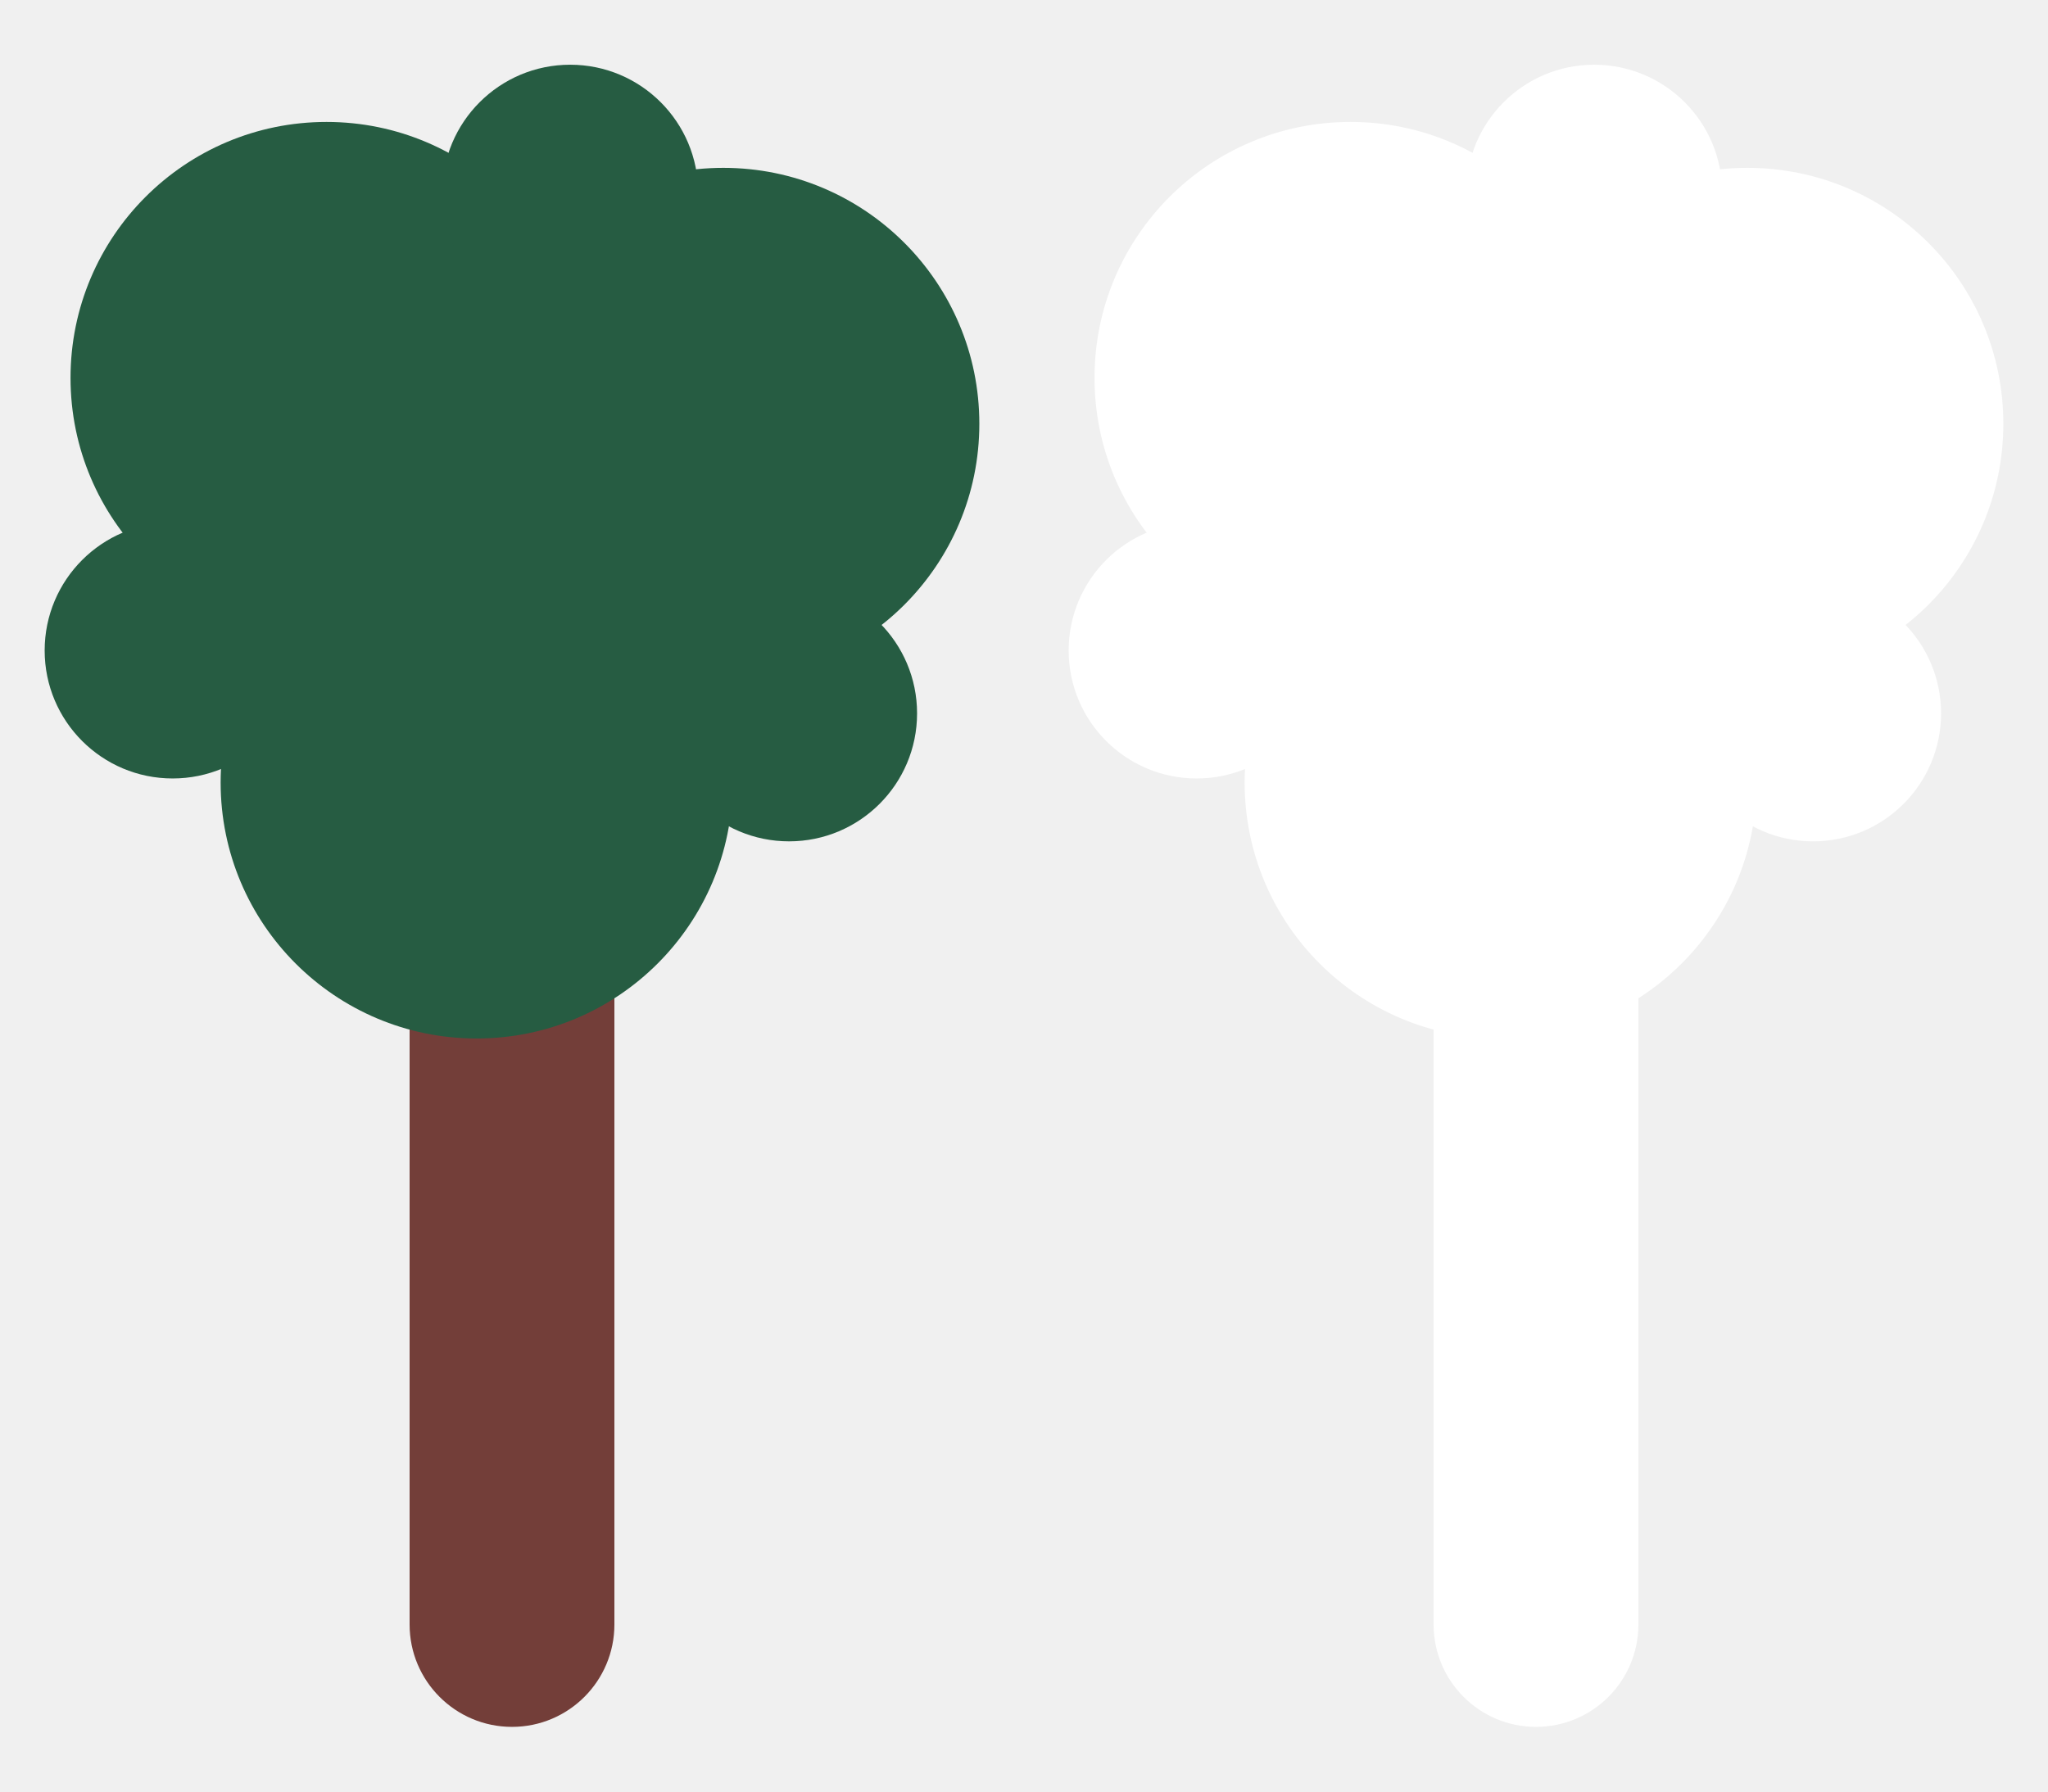
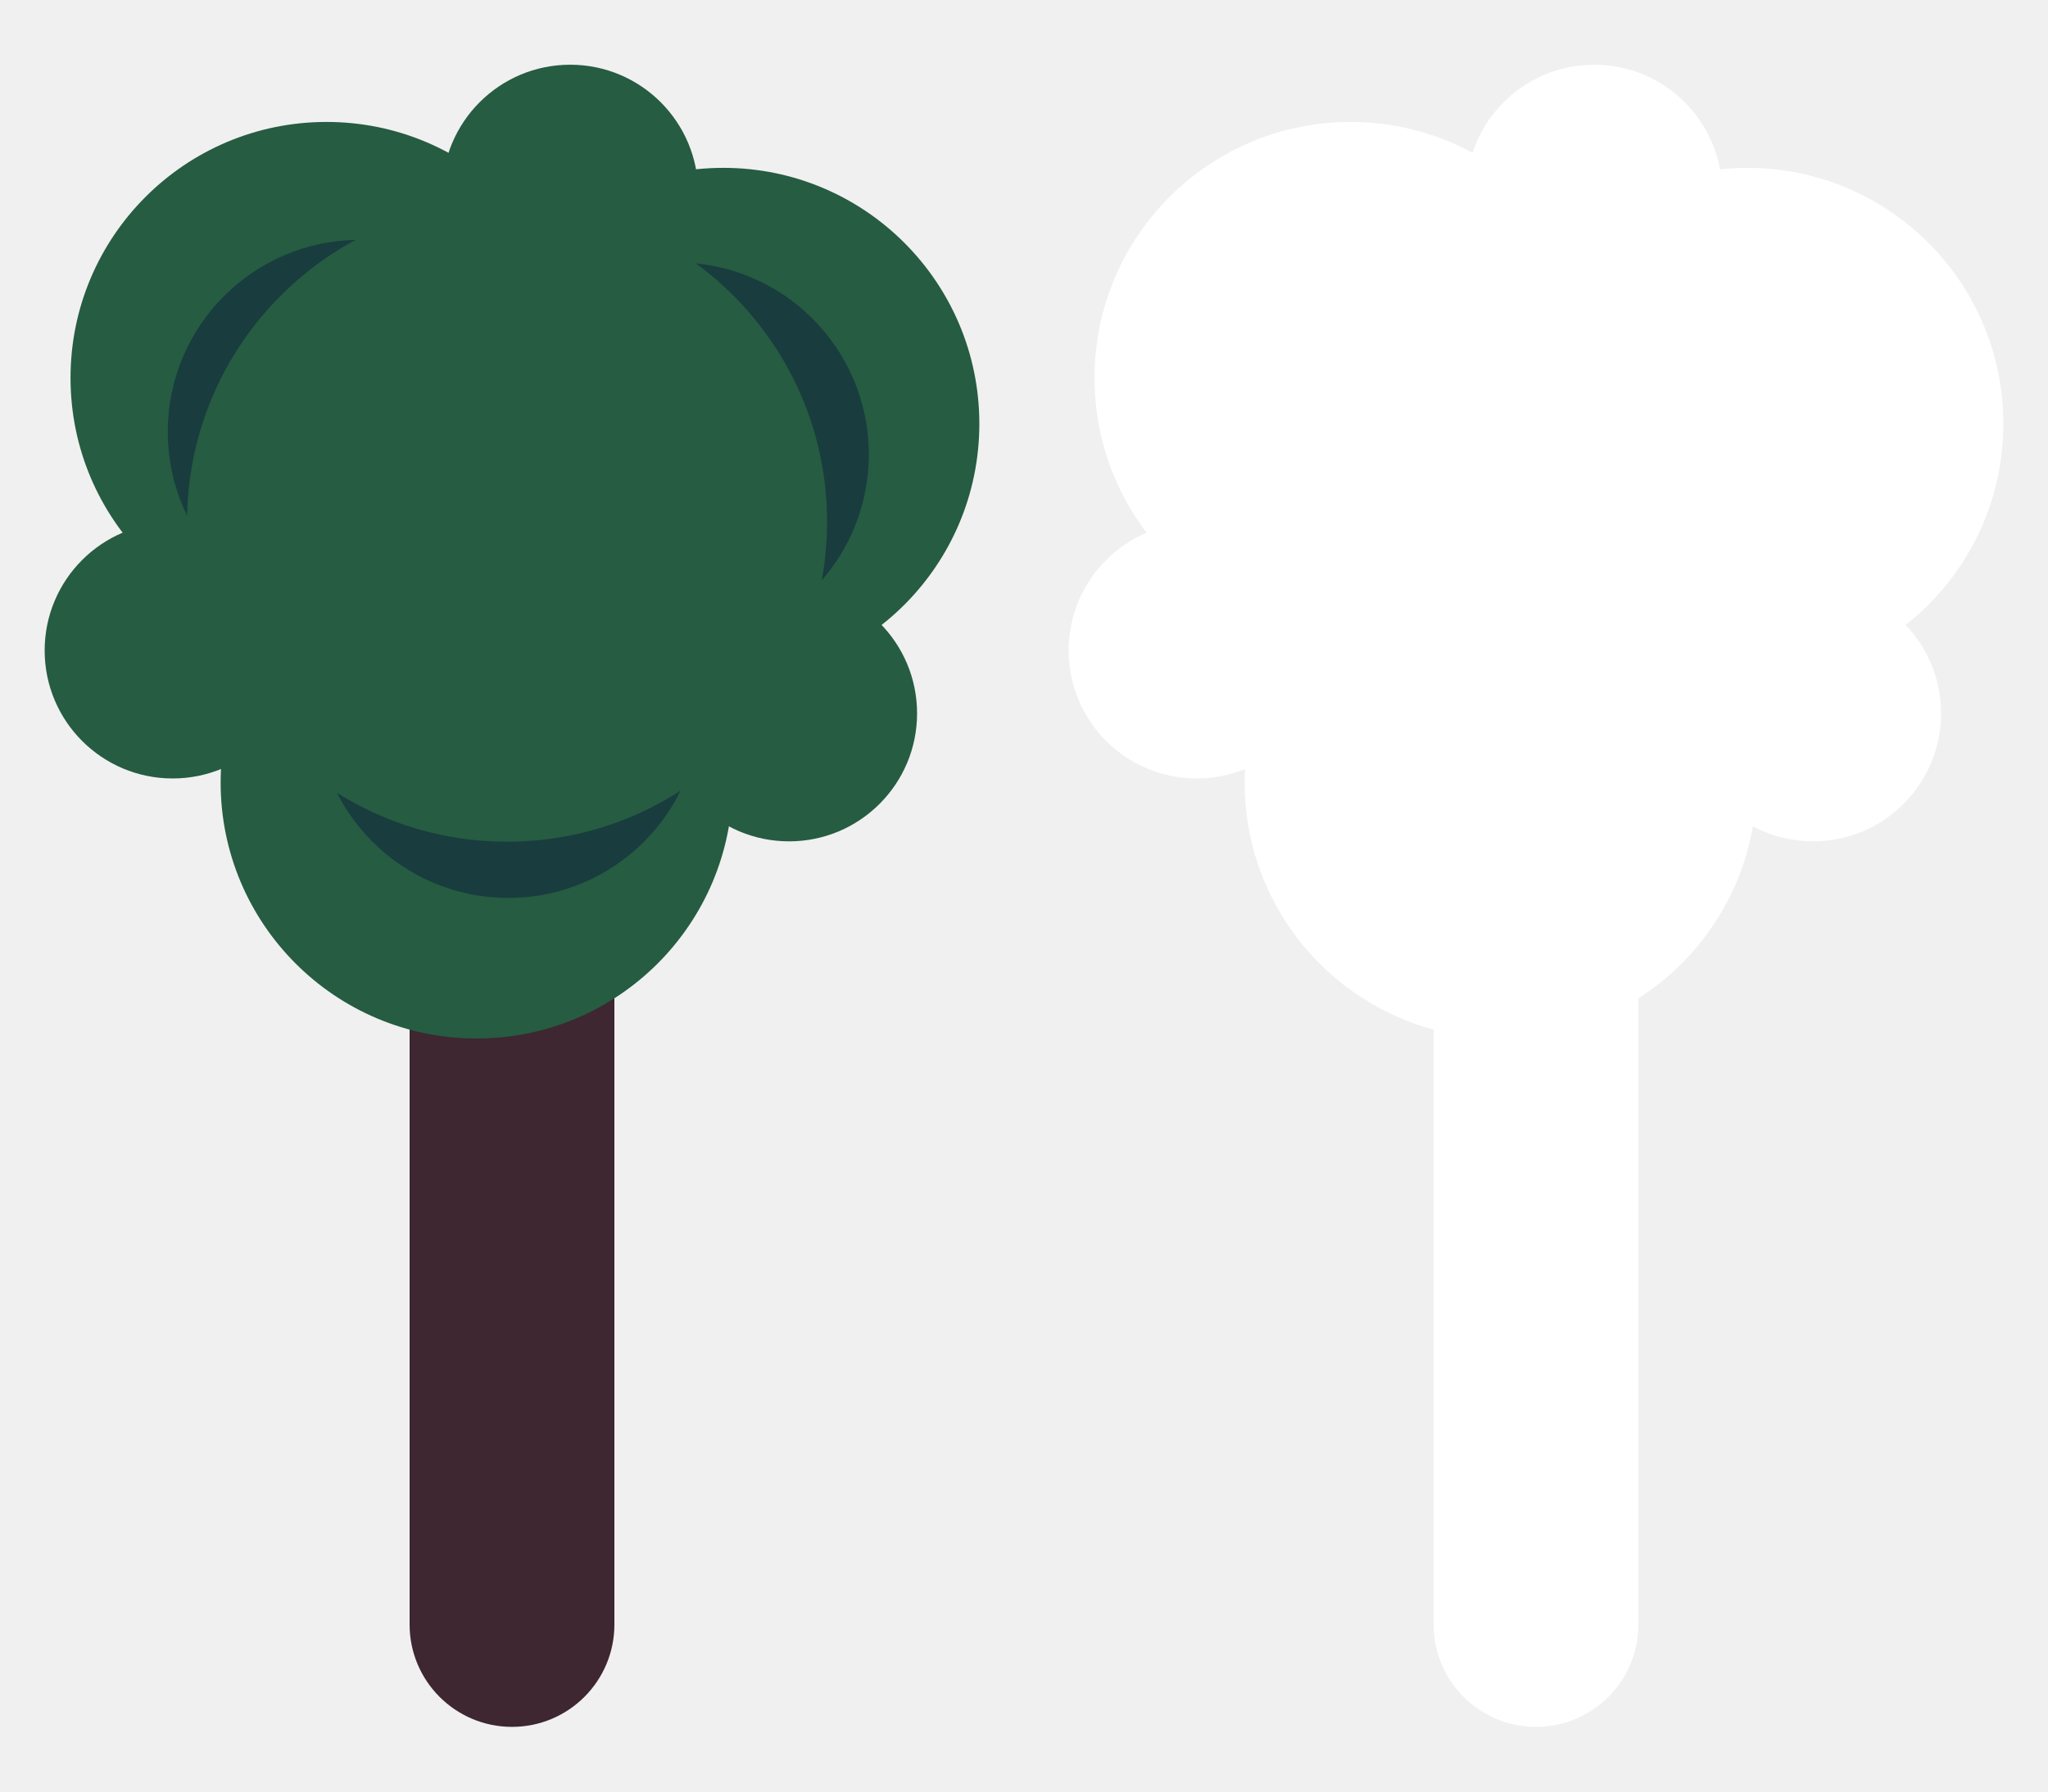
<svg xmlns="http://www.w3.org/2000/svg" width="2000" height="1750" version="1.1" id="svg6" xml:space="preserve">
  <defs id="defs6" />
-   <rect style="font-variation-settings:normal;vector-effect:none;fill:#733e39;fill-opacity:1;fill-rule:evenodd;stroke:none;stroke-width:12.403;stroke-linecap:round;stroke-linejoin:round;stroke-miterlimit:4;stroke-dasharray:none;stroke-dashoffset:0;stroke-opacity:1;-inkscape-stroke:none;paint-order:normal;stop-color:#000000" id="rect2" width="200" height="1000" x="400" y="686.783" ry="100" />
+   <rect style="font-variation-settings:normal;vector-effect:none;fill:#3e2731;fill-opacity:1;fill-rule:evenodd;stroke:none;stroke-width:12.403;stroke-linecap:round;stroke-linejoin:round;stroke-miterlimit:4;stroke-dasharray:none;stroke-dashoffset:0;stroke-opacity:1;-inkscape-stroke:none;paint-order:normal;stop-color:#000000" id="rect2" width="200" height="1000" x="400" y="686.783" ry="100" />
  <circle style="font-variation-settings:normal;vector-effect:none;fill:#265c42;fill-opacity:1;fill-rule:evenodd;stroke:none;stroke-width:11.111;stroke-linecap:round;stroke-linejoin:round;stroke-miterlimit:4;stroke-dasharray:none;stroke-dashoffset:0;stroke-opacity:1;-inkscape-stroke:none;paint-order:normal;stop-color:#000000" id="path2" cx="318.875" cy="369.111" r="250" />
  <circle style="font-variation-settings:normal;vector-effect:none;fill:#265c42;fill-opacity:1;fill-rule:evenodd;stroke:none;stroke-width:11.111;stroke-linecap:round;stroke-linejoin:round;stroke-miterlimit:4;stroke-dasharray:none;stroke-dashoffset:0;stroke-opacity:1;-inkscape-stroke:none;paint-order:normal;stop-color:#000000" id="circle2" cx="465.461" cy="764.378" r="250" />
  <circle style="font-variation-settings:normal;vector-effect:none;fill:#265c42;fill-opacity:1;fill-rule:evenodd;stroke:none;stroke-width:11.111;stroke-linecap:round;stroke-linejoin:round;stroke-miterlimit:4;stroke-dasharray:none;stroke-dashoffset:0;stroke-opacity:1;-inkscape-stroke:none;paint-order:normal;stop-color:#000000" id="circle3" cx="706.388" cy="413.954" r="250" />
  <circle style="font-variation-settings:normal;vector-effect:none;fill:#265c42;fill-opacity:1;fill-rule:evenodd;stroke:none;stroke-width:5.556;stroke-linecap:round;stroke-linejoin:round;stroke-miterlimit:4;stroke-dasharray:none;stroke-dashoffset:0;stroke-opacity:1;-inkscape-stroke:none;paint-order:normal;stop-color:#000000" id="circle4" cx="770.577" cy="696.816" r="125" />
  <circle style="font-variation-settings:normal;vector-effect:none;fill:#265c42;fill-opacity:1;fill-rule:evenodd;stroke:none;stroke-width:5.556;stroke-linecap:round;stroke-linejoin:round;stroke-miterlimit:4;stroke-dasharray:none;stroke-dashoffset:0;stroke-opacity:1;-inkscape-stroke:none;paint-order:normal;stop-color:#000000" id="circle5" cx="168.612" cy="635.391" r="125" />
  <circle style="font-variation-settings:normal;vector-effect:none;fill:#265c42;fill-opacity:1;fill-rule:evenodd;stroke:none;stroke-width:5.556;stroke-linecap:round;stroke-linejoin:round;stroke-miterlimit:4;stroke-dasharray:none;stroke-dashoffset:0;stroke-opacity:1;-inkscape-stroke:none;paint-order:normal;stop-color:#000000" id="circle6" cx="556.818" cy="188.217" r="125" />
  <rect style="font-variation-settings:normal;vector-effect:none;fill:#ffffff;fill-opacity:1;fill-rule:evenodd;stroke:none;stroke-width:12.403;stroke-linecap:round;stroke-linejoin:round;stroke-miterlimit:4;stroke-dasharray:none;stroke-dashoffset:0;stroke-opacity:1;-inkscape-stroke:none;paint-order:normal;stop-color:#000000" id="rect6" width="200" height="1000" x="1400" y="686.783" ry="100" />
  <circle style="font-variation-settings:normal;vector-effect:none;fill:#ffffff;fill-opacity:1;fill-rule:evenodd;stroke:none;stroke-width:11.111;stroke-linecap:round;stroke-linejoin:round;stroke-miterlimit:4;stroke-dasharray:none;stroke-dashoffset:0;stroke-opacity:1;-inkscape-stroke:none;paint-order:normal;stop-color:#000000" id="circle7" cx="1318.875" cy="369.111" r="250" />
  <circle style="font-variation-settings:normal;vector-effect:none;fill:#ffffff;fill-opacity:1;fill-rule:evenodd;stroke:none;stroke-width:11.111;stroke-linecap:round;stroke-linejoin:round;stroke-miterlimit:4;stroke-dasharray:none;stroke-dashoffset:0;stroke-opacity:1;-inkscape-stroke:none;paint-order:normal;stop-color:#000000" id="circle8" cx="1465.461" cy="764.378" r="250" />
  <circle style="font-variation-settings:normal;vector-effect:none;fill:#ffffff;fill-opacity:1;fill-rule:evenodd;stroke:none;stroke-width:11.111;stroke-linecap:round;stroke-linejoin:round;stroke-miterlimit:4;stroke-dasharray:none;stroke-dashoffset:0;stroke-opacity:1;-inkscape-stroke:none;paint-order:normal;stop-color:#000000" id="circle9" cx="1706.388" cy="413.954" r="250" />
  <circle style="font-variation-settings:normal;vector-effect:none;fill:#ffffff;fill-opacity:1;fill-rule:evenodd;stroke:none;stroke-width:5.556;stroke-linecap:round;stroke-linejoin:round;stroke-miterlimit:4;stroke-dasharray:none;stroke-dashoffset:0;stroke-opacity:1;-inkscape-stroke:none;paint-order:normal;stop-color:#000000" id="circle10" cx="1770.578" cy="696.816" r="125" />
  <circle style="font-variation-settings:normal;vector-effect:none;fill:#ffffff;fill-opacity:1;fill-rule:evenodd;stroke:none;stroke-width:5.556;stroke-linecap:round;stroke-linejoin:round;stroke-miterlimit:4;stroke-dasharray:none;stroke-dashoffset:0;stroke-opacity:1;-inkscape-stroke:none;paint-order:normal;stop-color:#000000" id="circle11" cx="1168.612" cy="635.391" r="125" />
  <circle style="font-variation-settings:normal;vector-effect:none;fill:#ffffff;fill-opacity:1;fill-rule:evenodd;stroke:none;stroke-width:5.556;stroke-linecap:round;stroke-linejoin:round;stroke-miterlimit:4;stroke-dasharray:none;stroke-dashoffset:0;stroke-opacity:1;-inkscape-stroke:none;paint-order:normal;stop-color:#000000" id="circle12" cx="1556.818" cy="188.217" r="125" />
+   <circle style="font-variation-settings:normal;vector-effect:none;fill:#193c3e;fill-opacity:1;fill-rule:evenodd;stroke:none;stroke-width:8.333;stroke-linecap:round;stroke-linejoin:round;stroke-miterlimit:4;stroke-dasharray:none;stroke-dashoffset:0;stroke-opacity:1;-inkscape-stroke:none;paint-order:normal;stop-color:#000000" id="circle1" cx="496.327" cy="689.593" r="187.5" />
+   <circle style="font-variation-settings:normal;vector-effect:none;fill:#193c3e;fill-opacity:1;fill-rule:evenodd;stroke:none;stroke-width:8.333;stroke-linecap:round;stroke-linejoin:round;stroke-miterlimit:4;stroke-dasharray:none;stroke-dashoffset:0;stroke-opacity:1;-inkscape-stroke:none;paint-order:normal;stop-color:#000000" id="circle13" cx="351.364" cy="421.779" r="187.5" />
+   <circle style="font-variation-settings:normal;vector-effect:none;fill:#193c3e;fill-opacity:1;fill-rule:evenodd;stroke:none;stroke-width:8.333;stroke-linecap:round;stroke-linejoin:round;stroke-miterlimit:4;stroke-dasharray:none;stroke-dashoffset:0;stroke-opacity:1;-inkscape-stroke:none;paint-order:normal;stop-color:#000000" id="circle14" cx="660.946" cy="443.892" r="187.5" />
+   <circle style="font-variation-settings:normal;vector-effect:none;fill:#265c42;fill-opacity:1;fill-rule:evenodd;stroke:none;stroke-width:13.889;stroke-linecap:round;stroke-linejoin:round;stroke-miterlimit:4;stroke-dasharray:none;stroke-dashoffset:0;stroke-opacity:1;-inkscape-stroke:none;paint-order:normal;stop-color:#000000" id="circle15" cx="495.198" cy="509.647" r="312.5" />
</svg>
